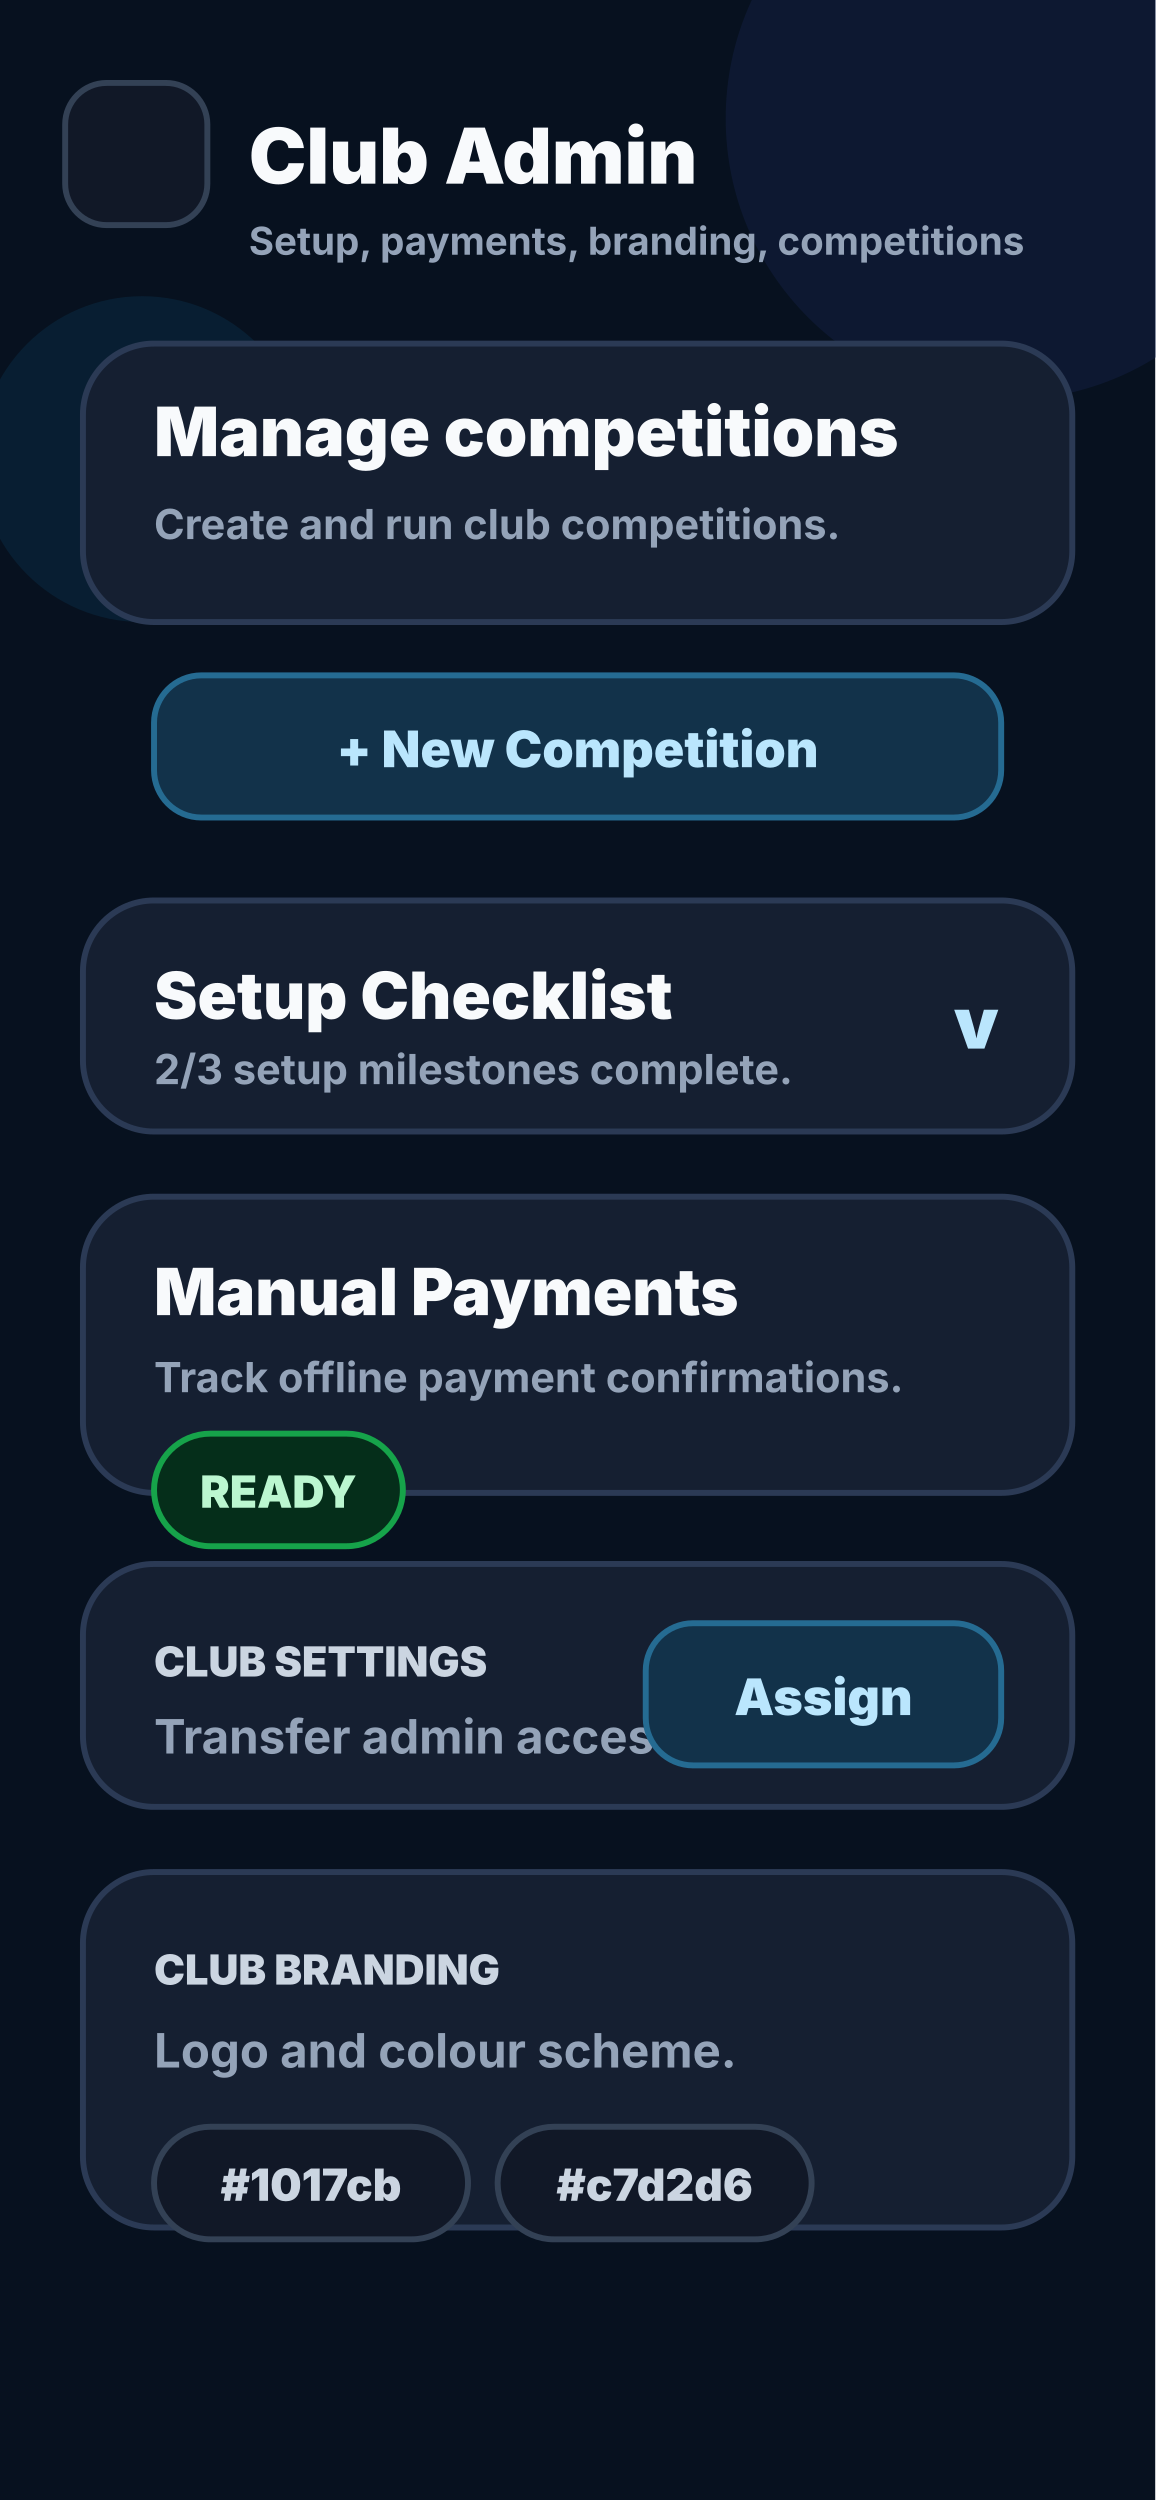
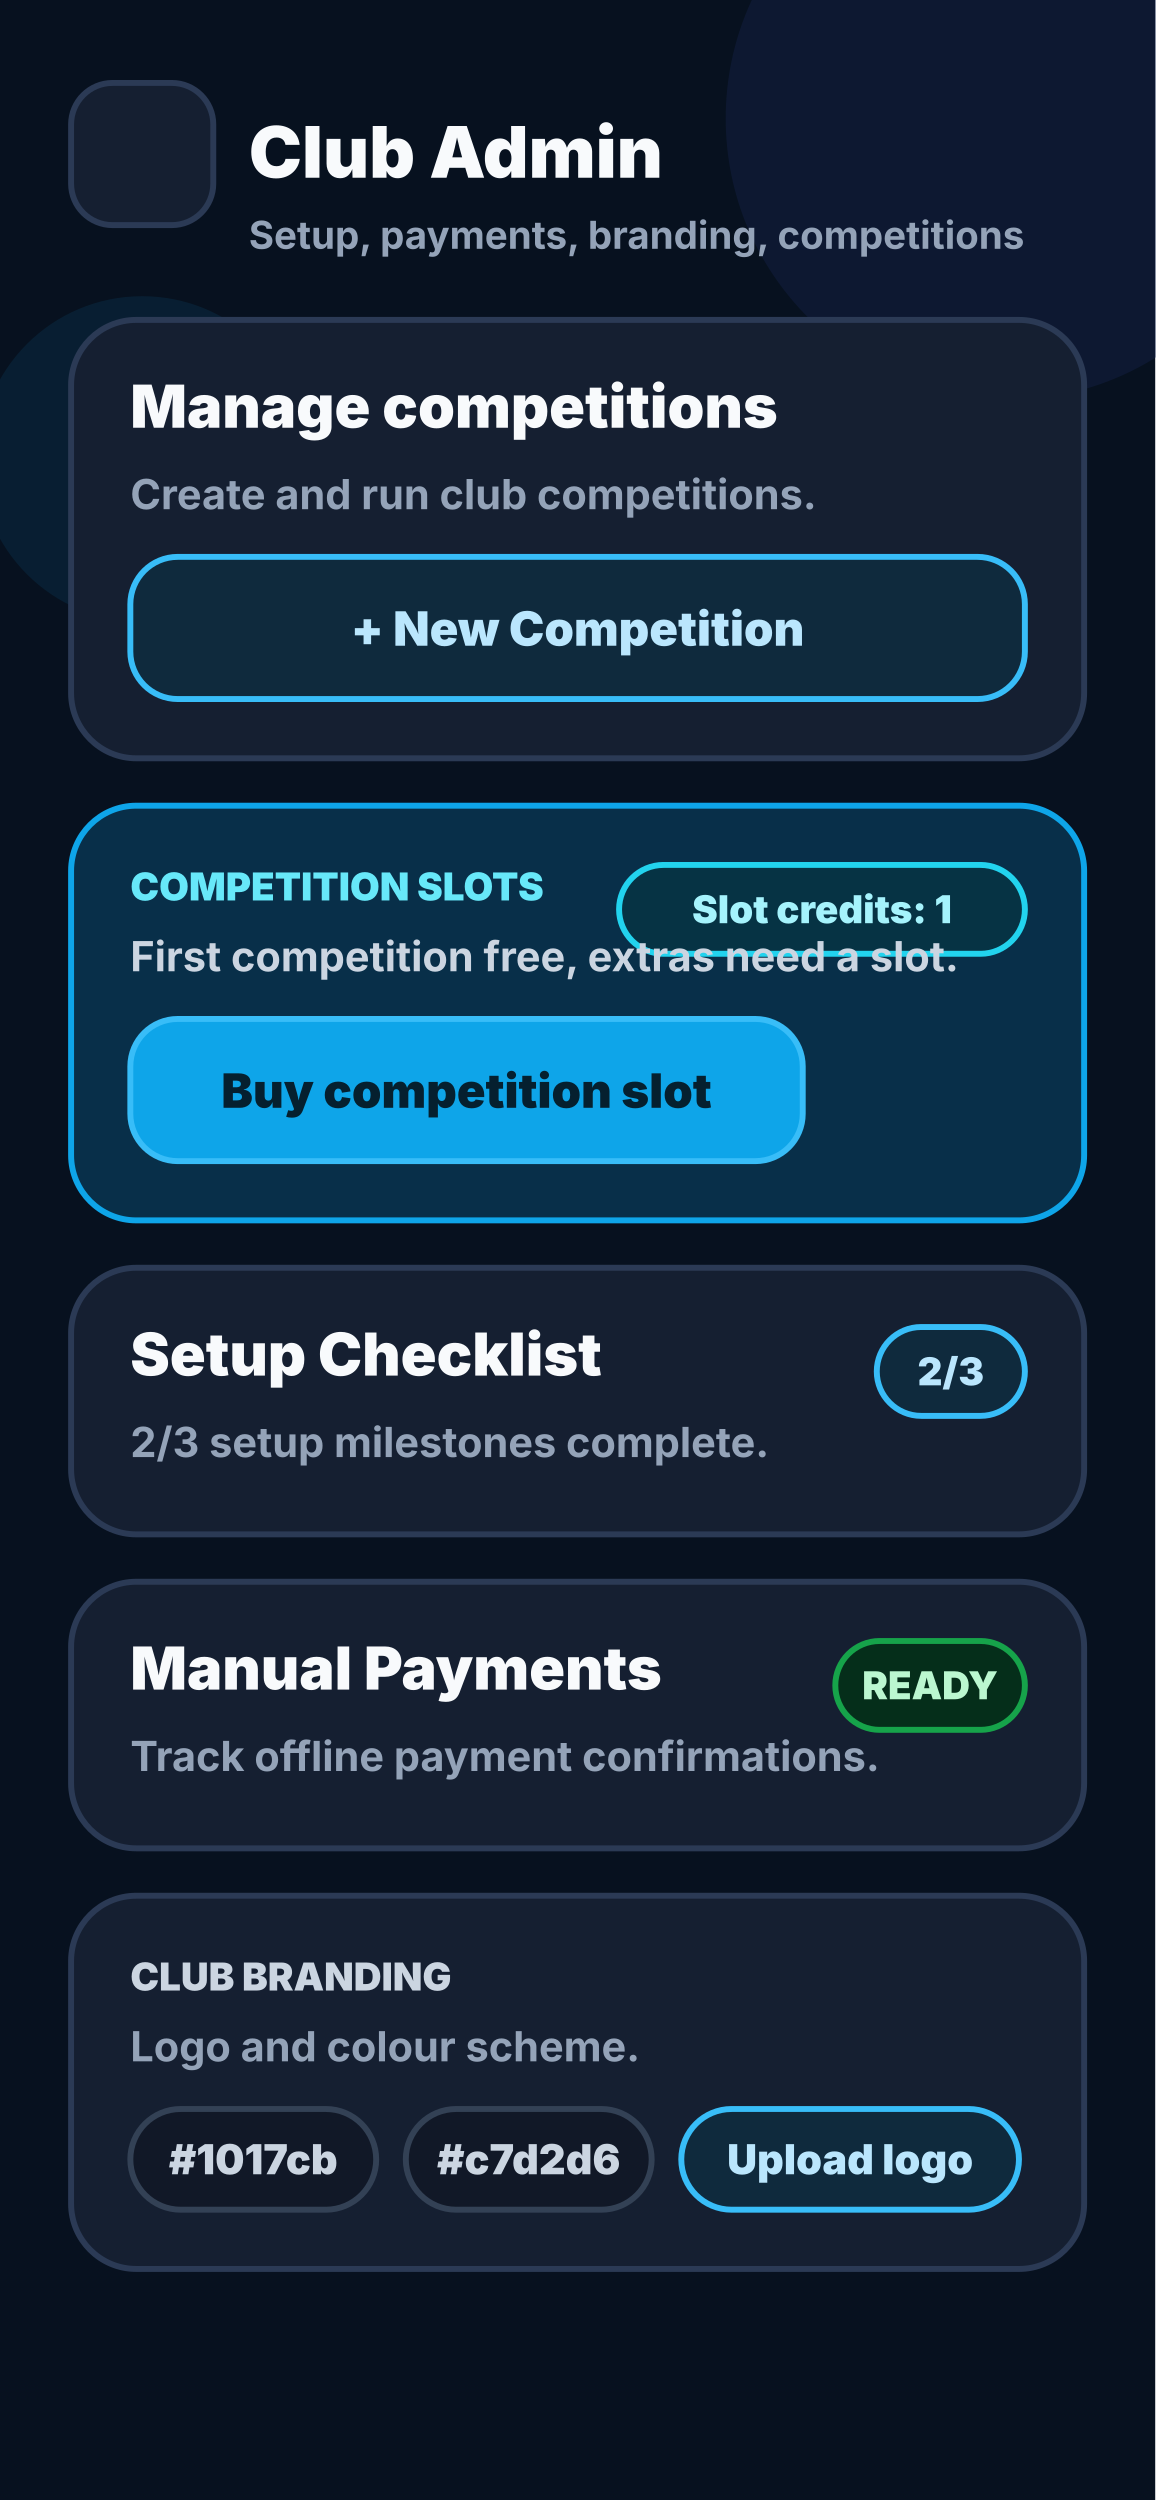
<svg xmlns="http://www.w3.org/2000/svg" width="390" height="844" viewBox="0 0 390 844">
  <rect width="390" height="844" fill="#07111f" />
  <circle cx="340" cy="40" r="95" fill="#172554" opacity="0.35" />
  <circle cx="48" cy="155" r="55" fill="#082f49" opacity="0.45" />
-   <rect x="22" y="28" width="48" height="48" rx="14" fill="#111827" stroke="#334155" stroke-width="2" opacity="1" />
-   <text x="84" y="62" font-family="Inter, Arial, sans-serif" font-size="26" font-weight="900" fill="#f8fafc" text-anchor="start" opacity="1">Club Admin</text>
-   <text x="84" y="86" font-family="Inter, Arial, sans-serif" font-size="13" font-weight="700" fill="#94a3b8" text-anchor="start" opacity="1">Setup, payments, branding, competitions</text>
-   <rect x="28" y="116" width="334" height="94" rx="24" fill="#151f31" stroke="#2b3a55" stroke-width="2" opacity="1" />
-   <text x="52" y="154" font-family="Inter, Arial, sans-serif" font-size="23" font-weight="900" fill="#f8fafc" text-anchor="start" opacity="1">Manage competitions</text>
-   <text x="52" y="182" font-family="Inter, Arial, sans-serif" font-size="14" font-weight="700" fill="#94a3b8" text-anchor="start" opacity="1">Create and run club competitions.</text>
-   <rect x="52" y="228" width="286" height="48" rx="16" fill="#12324a" stroke="#256b92" stroke-width="2" opacity="1" />
-   <text x="195.0" y="259" font-family="Inter, Arial, sans-serif" font-size="17" font-weight="900" fill="#bae6fd" text-anchor="middle" opacity="1">+ New Competition</text>
-   <rect x="28" y="304" width="334" height="78" rx="24" fill="#151f31" stroke="#2b3a55" stroke-width="2" opacity="1" />
-   <text x="52" y="344" font-family="Inter, Arial, sans-serif" font-size="22" font-weight="900" fill="#f8fafc" text-anchor="start" opacity="1">Setup Checklist</text>
-   <text x="52" y="366" font-family="Inter, Arial, sans-serif" font-size="14" font-weight="700" fill="#94a3b8" text-anchor="start" opacity="1">2/3 setup milestones complete.</text>
-   <text x="322" y="354" font-family="Inter, Arial, sans-serif" font-size="24" font-weight="900" fill="#bae6fd" text-anchor="start" opacity="1">v</text>
-   <rect x="28" y="404" width="334" height="100" rx="24" fill="#151f31" stroke="#2b3a55" stroke-width="2" opacity="1" />
-   <text x="52" y="444" font-family="Inter, Arial, sans-serif" font-size="22" font-weight="900" fill="#f8fafc" text-anchor="start" opacity="1">Manual Payments</text>
-   <text x="52" y="470" font-family="Inter, Arial, sans-serif" font-size="14" font-weight="700" fill="#94a3b8" text-anchor="start" opacity="1">Track offline payment confirmations.</text>
-   <rect x="52" y="484" width="84" height="38" rx="19" fill="#052e1a" stroke="#16a34a" stroke-width="2" opacity="1" />
-   <text x="94.0" y="509" font-family="Inter, Arial, sans-serif" font-size="15" font-weight="900" fill="#bbf7d0" text-anchor="middle" opacity="1">READY</text>
-   <rect x="28" y="528" width="334" height="82" rx="24" fill="#151f31" stroke="#2b3a55" stroke-width="2" opacity="1" />
-   <text x="52" y="566" font-family="Inter, Arial, sans-serif" font-size="14" font-weight="900" fill="#cbd5e1" text-anchor="start" opacity="1">CLUB SETTINGS</text>
-   <text x="52" y="592" font-family="Inter, Arial, sans-serif" font-size="16" font-weight="700" fill="#94a3b8" text-anchor="start" opacity="1">Transfer admin access.</text>
-   <rect x="218" y="548" width="120" height="48" rx="16" fill="#12324a" stroke="#256b92" stroke-width="2" opacity="1" />
-   <text x="278.0" y="579" font-family="Inter, Arial, sans-serif" font-size="17" font-weight="900" fill="#bae6fd" text-anchor="middle" opacity="1">Assign</text>
-   <rect x="28" y="632" width="334" height="120" rx="24" fill="#151f31" stroke="#2b3a55" stroke-width="2" opacity="1" />
-   <text x="52" y="670" font-family="Inter, Arial, sans-serif" font-size="14" font-weight="900" fill="#cbd5e1" text-anchor="start" opacity="1">CLUB BRANDING</text>
-   <text x="52" y="698" font-family="Inter, Arial, sans-serif" font-size="16" font-weight="700" fill="#94a3b8" text-anchor="start" opacity="1">Logo and colour scheme.</text>
-   <rect x="52" y="718" width="106" height="38" rx="19" fill="#111827" stroke="#334155" stroke-width="2" opacity="1" />
-   <text x="105.0" y="743" font-family="Inter, Arial, sans-serif" font-size="15" font-weight="900" fill="#cbd5e1" text-anchor="middle" opacity="1">#1017cb</text>
-   <rect x="168" y="718" width="106" height="38" rx="19" fill="#111827" stroke="#334155" stroke-width="2" opacity="1" />
-   <text x="221.0" y="743" font-family="Inter, Arial, sans-serif" font-size="15" font-weight="900" fill="#cbd5e1" text-anchor="middle" opacity="1">#c7d2d6</text>
+   <rect x="24" y="28" width="48" height="48" rx="14" fill="#151f31" stroke="#2b3a55" stroke-width="2" />
+   <text x="84" y="60" font-family="Inter, Arial, sans-serif" font-size="24" font-weight="900" fill="#f8fafc" text-anchor="start">Club Admin</text>
+   <text x="84" y="84" font-family="Inter, Arial, sans-serif" font-size="13" font-weight="700" fill="#94a3b8" text-anchor="start">Setup, payments, branding, competitions</text>
+   <rect x="24" y="108" width="342" height="148" rx="22" fill="#151f31" stroke="#2b3a55" stroke-width="2" />
+   <g transform="translate(44,128)">
+     <g transform="translate(0,0)">
+       <text x="0" y="16.4" font-family="Inter, Arial, sans-serif" font-size="20" font-weight="900" fill="#f8fafc" text-anchor="start">Manage competitions</text>
+     </g>
+     <g transform="translate(0,32)">
+       <text x="0" y="11.9" font-family="Inter, Arial, sans-serif" font-size="14" font-weight="700" fill="#94a3b8" text-anchor="start">Create and run club competitions.</text>
+     </g>
+     <g transform="translate(0,60)">
+       <rect x="0" y="0" width="302" height="48" rx="16" fill="#0f2a3d" stroke="#38bdf8" stroke-width="2" />
+       <text x="151" y="30" font-family="Inter, Arial, sans-serif" font-size="16" font-weight="900" fill="#bae6fd" text-anchor="middle">+ New Competition</text>
+     </g>
+   </g>
+   <rect x="24" y="272" width="342" height="140" rx="22" fill="#082f49" stroke="#0ea5e9" stroke-width="2" />
+   <g transform="translate(209,292)">
+     <rect x="0" y="0" width="137" height="30" rx="15" fill="#063344" stroke="#22d3ee" stroke-width="2" />
+     <text x="68.5" y="19.68" font-family="Inter, Arial, sans-serif" font-size="13" font-weight="900" fill="#a5f3fc" text-anchor="middle">Slot credits: 1</text>
+   </g>
+   <g transform="translate(44,292)">
+     <g transform="translate(0,0)">
+       <text x="0" y="12" font-family="Inter, Arial, sans-serif" font-size="13" font-weight="900" fill="#67e8f9" text-anchor="start">COMPETITION SLOTS</text>
+     </g>
+     <g transform="translate(0,24)">
+       <text x="0" y="11.9" font-family="Inter, Arial, sans-serif" font-size="14" font-weight="700" fill="#cbd5e1" text-anchor="start">First competition free, extras need a slot.</text>
+     </g>
+     <g transform="translate(0,52)">
+       <rect x="0" y="0" width="227" height="48" rx="16" fill="#0ea5e9" stroke="#38bdf8" stroke-width="2" />
+       <text x="113.5" y="30" font-family="Inter, Arial, sans-serif" font-size="16" font-weight="900" fill="#05202f" text-anchor="middle">Buy competition slot</text>
+     </g>
+   </g>
+   <rect x="24" y="428" width="342" height="90" rx="22" fill="#151f31" stroke="#2b3a55" stroke-width="2" />
+   <g transform="translate(296,448)">
+     <rect x="0" y="0" width="50" height="30" rx="15" fill="#0f2a3d" stroke="#38bdf8" stroke-width="2" />
+     <text x="25" y="19.68" font-family="Inter, Arial, sans-serif" font-size="13" font-weight="900" fill="#bae6fd" text-anchor="middle">2/3</text>
+   </g>
+   <g transform="translate(44,448)">
+     <g transform="translate(0,0)">
+       <text x="0" y="16.4" font-family="Inter, Arial, sans-serif" font-size="20" font-weight="900" fill="#f8fafc" text-anchor="start">Setup Checklist</text>
+     </g>
+     <g transform="translate(0,32)">
+       <text x="0" y="11.9" font-family="Inter, Arial, sans-serif" font-size="14" font-weight="700" fill="#94a3b8" text-anchor="start">2/3 setup milestones complete.</text>
+     </g>
+   </g>
+   <rect x="24" y="534" width="342" height="90" rx="22" fill="#151f31" stroke="#2b3a55" stroke-width="2" />
+   <g transform="translate(282,554)">
+     <rect x="0" y="0" width="64" height="30" rx="15" fill="#052e1a" stroke="#16a34a" stroke-width="2" />
+     <text x="32" y="19.68" font-family="Inter, Arial, sans-serif" font-size="13" font-weight="900" fill="#bbf7d0" text-anchor="middle">READY</text>
+   </g>
+   <g transform="translate(44,554)">
+     <g transform="translate(0,0)">
+       <text x="0" y="16.4" font-family="Inter, Arial, sans-serif" font-size="20" font-weight="900" fill="#f8fafc" text-anchor="start">Manual Payments</text>
+     </g>
+     <g transform="translate(0,32)">
+       <text x="0" y="11.9" font-family="Inter, Arial, sans-serif" font-size="14" font-weight="700" fill="#94a3b8" text-anchor="start">Track offline payment confirmations.</text>
+     </g>
+   </g>
+   <rect x="24" y="640" width="342" height="126" rx="22" fill="#151f31" stroke="#2b3a55" stroke-width="2" />
+   <g transform="translate(44,660)">
+     <g transform="translate(0,0)">
+       <text x="0" y="12" font-family="Inter, Arial, sans-serif" font-size="13" font-weight="900" fill="#cbd5e1" text-anchor="start">CLUB BRANDING</text>
+     </g>
+     <g transform="translate(0,24)">
+       <text x="0" y="11.9" font-family="Inter, Arial, sans-serif" font-size="14" font-weight="700" fill="#94a3b8" text-anchor="start">Logo and colour scheme.</text>
+     </g>
+     <g transform="translate(0,52)">
+       <rect x="0" y="0" width="83" height="34" rx="17" fill="#111827" stroke="#334155" stroke-width="2" />
+       <text x="41.5" y="22.04" font-family="Inter, Arial, sans-serif" font-size="14" font-weight="900" fill="#cbd5e1" text-anchor="middle">#1017cb</text>
+       <rect x="93" y="0" width="83" height="34" rx="17" fill="#111827" stroke="#334155" stroke-width="2" />
+       <text x="134.5" y="22.04" font-family="Inter, Arial, sans-serif" font-size="14" font-weight="900" fill="#cbd5e1" text-anchor="middle">#c7d2d6</text>
+       <rect x="186" y="0" width="114" height="34" rx="17" fill="#0f2a3d" stroke="#38bdf8" stroke-width="2" />
+       <text x="243" y="22.04" font-family="Inter, Arial, sans-serif" font-size="14" font-weight="900" fill="#bae6fd" text-anchor="middle">Upload logo</text>
+     </g>
+   </g>
</svg>
